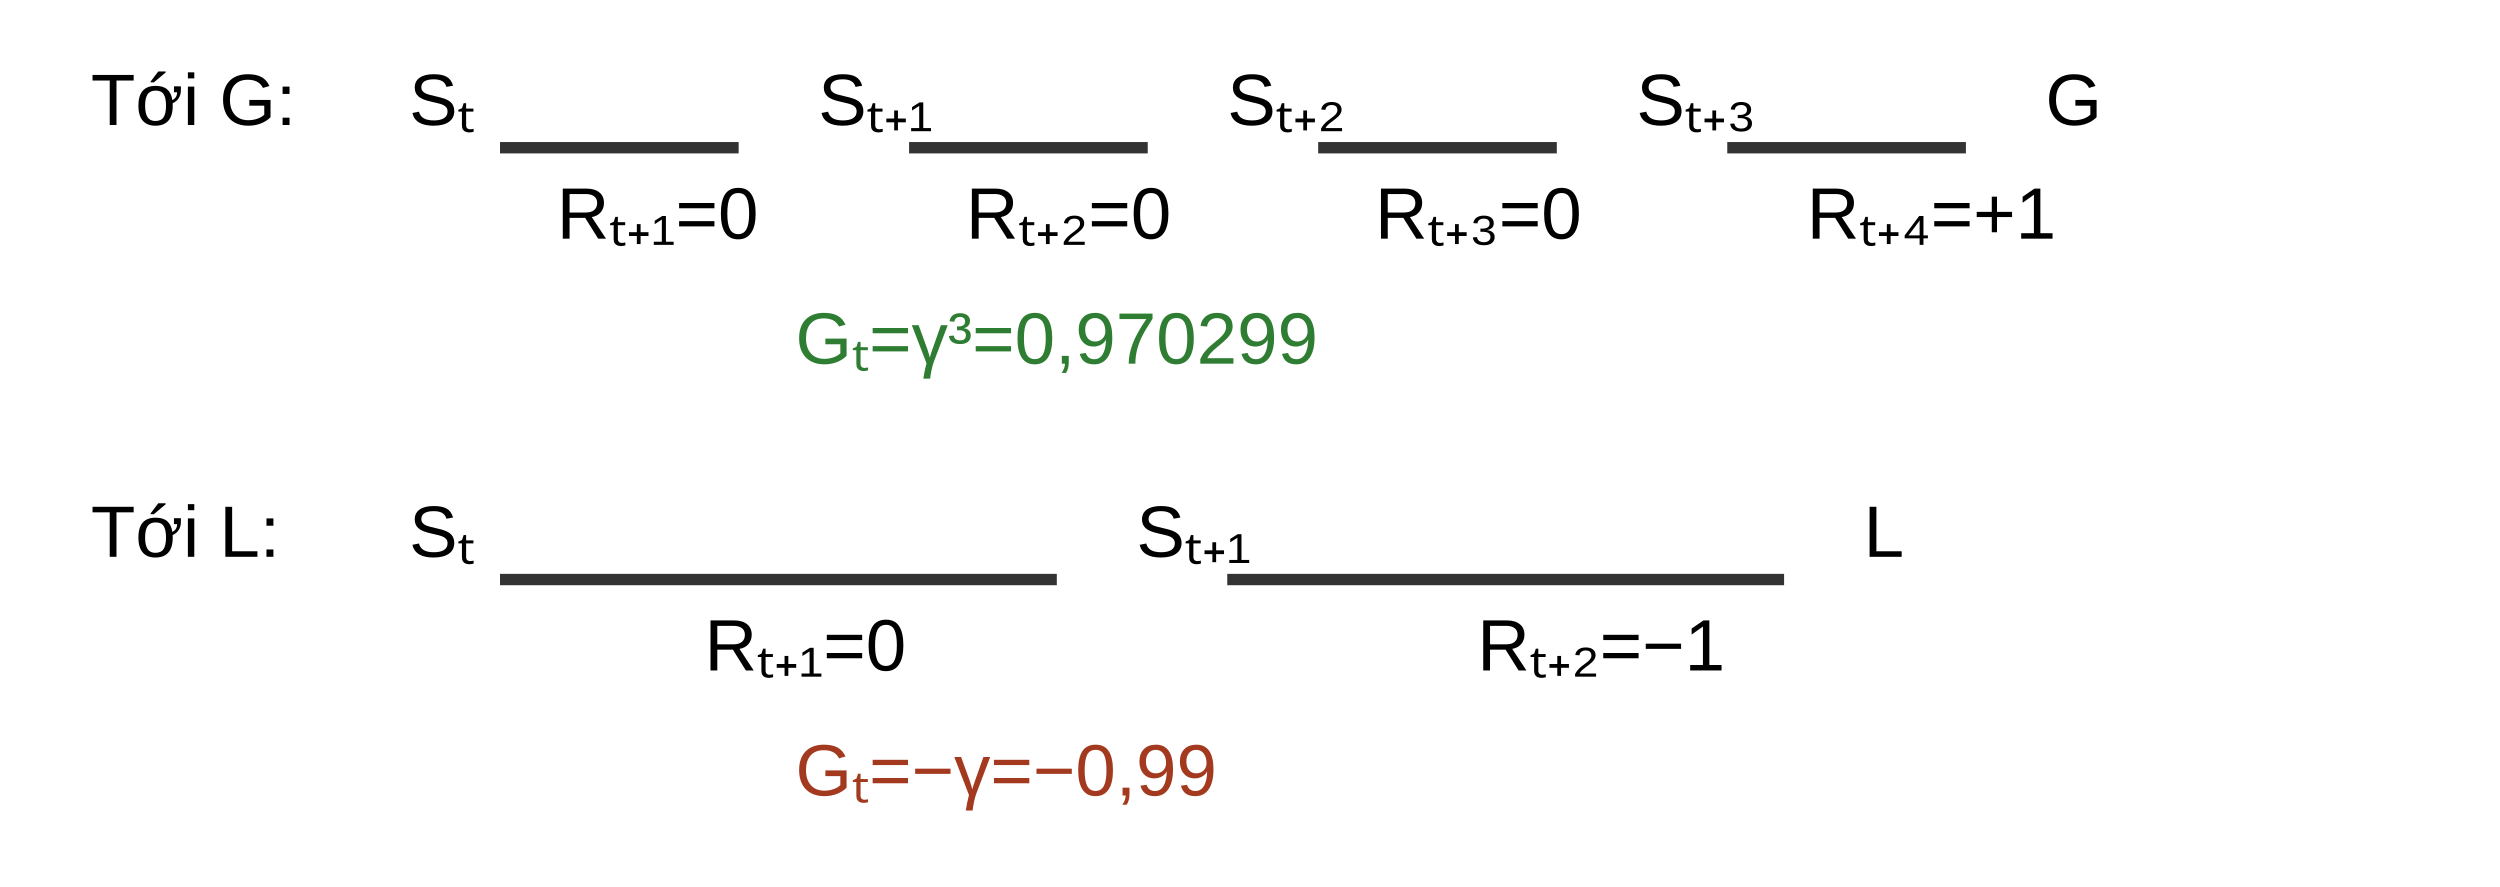
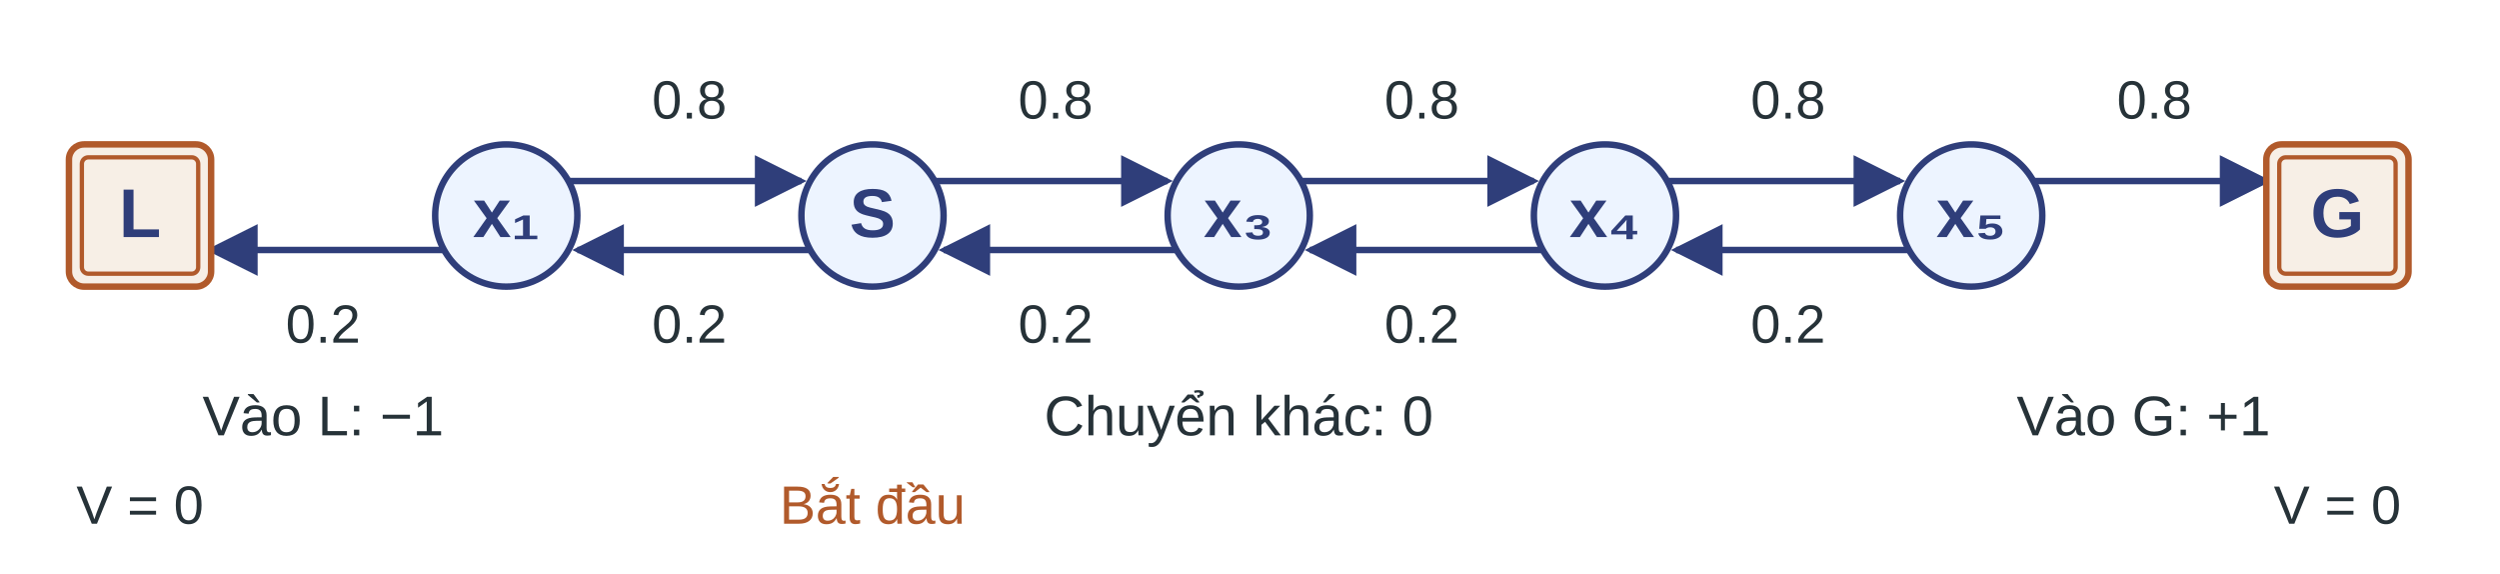
- <svg xmlns="http://www.w3.org/2000/svg" viewBox="0 0 1100 390" role="img" aria-labelledby="t d">
-   <g font-family="Arial" font-size="32">
-     <text x="40" y="55">Tới G:</text>
-     <text x="180" y="55">Sₜ</text>
-     <text x="360" y="55">Sₜ₊₁</text>
-     <text x="540" y="55">Sₜ₊₂</text>
-     <text x="720" y="55">Sₜ₊₃</text>
-     <text x="900" y="55">G</text>
-     <text x="245" y="105">Rₜ₊₁=0</text>
-     <text x="425" y="105">Rₜ₊₂=0</text>
-     <text x="605" y="105">Rₜ₊₃=0</text>
-     <text x="795" y="105">Rₜ₊₄=+1</text>
-     <text x="350" y="160" fill="#2E7D32">Gₜ=γ³=0,970299</text>
-     <text x="40" y="245">Tới L:</text>
-     <text x="180" y="245">Sₜ</text>
-     <text x="500" y="245">Sₜ₊₁</text>
-     <text x="820" y="245">L</text>
-     <text x="310" y="295">Rₜ₊₁=0</text>
-     <text x="650" y="295">Rₜ₊₂=−1</text>
-     <text x="350" y="350" fill="#A33A1F">Gₜ=−γ=−0,99</text>
-   </g>
-   <g stroke="#333" stroke-width="5">
-     <path d="M220 65H325" />
-     <path d="M400 65H505" />
-     <path d="M580 65H685" />
-     <path d="M760 65H865" />
-     <path d="M220 255H465" />
-     <path d="M540 255H785" />
+ <svg xmlns="http://www.w3.org/2000/svg" width="1160" height="266" viewBox="0 0 1160 266" role="img" aria-labelledby="title desc">
+   <defs>
+     <marker id="arr" viewBox="0 0 10 10" refX="9" refY="5" markerWidth="8" markerHeight="8" orient="auto-start-reverse">
+       <path d="M0 0 L10 5 L0 10 Z" fill="#2F3E7A" />
+     </marker>
+   </defs>
+   <g font-family="Arial, sans-serif">
+     <path d="M264 84 L372 84" stroke="#2F3E7A" stroke-width="3" fill="none" marker-end="url(#arr)" />
+     <text x="320.0" y="55" text-anchor="middle" font-size="25" fill="#263238" font-weight="400">0.8</text>
+     <path d="M206 116 L98 116" stroke="#2F3E7A" stroke-width="3" fill="none" marker-end="url(#arr)" />
+     <text x="150.0" y="159" text-anchor="middle" font-size="25" fill="#263238" font-weight="400">0.2</text>
+     <path d="M434 84 L542 84" stroke="#2F3E7A" stroke-width="3" fill="none" marker-end="url(#arr)" />
+     <text x="490.0" y="55" text-anchor="middle" font-size="25" fill="#263238" font-weight="400">0.8</text>
+     <path d="M376 116 L268 116" stroke="#2F3E7A" stroke-width="3" fill="none" marker-end="url(#arr)" />
+     <text x="320.0" y="159" text-anchor="middle" font-size="25" fill="#263238" font-weight="400">0.2</text>
+     <path d="M604 84 L712 84" stroke="#2F3E7A" stroke-width="3" fill="none" marker-end="url(#arr)" />
+     <text x="660.0" y="55" text-anchor="middle" font-size="25" fill="#263238" font-weight="400">0.8</text>
+     <path d="M546 116 L438 116" stroke="#2F3E7A" stroke-width="3" fill="none" marker-end="url(#arr)" />
+     <text x="490.0" y="159" text-anchor="middle" font-size="25" fill="#263238" font-weight="400">0.2</text>
+     <path d="M774 84 L882 84" stroke="#2F3E7A" stroke-width="3" fill="none" marker-end="url(#arr)" />
+     <text x="830.0" y="55" text-anchor="middle" font-size="25" fill="#263238" font-weight="400">0.8</text>
+     <path d="M716 116 L608 116" stroke="#2F3E7A" stroke-width="3" fill="none" marker-end="url(#arr)" />
+     <text x="660.0" y="159" text-anchor="middle" font-size="25" fill="#263238" font-weight="400">0.2</text>
+     <path d="M944 84 L1052 84" stroke="#2F3E7A" stroke-width="3" fill="none" marker-end="url(#arr)" />
+     <text x="1000.0" y="55" text-anchor="middle" font-size="25" fill="#263238" font-weight="400">0.8</text>
+     <path d="M886 116 L778 116" stroke="#2F3E7A" stroke-width="3" fill="none" marker-end="url(#arr)" />
+     <text x="830.0" y="159" text-anchor="middle" font-size="25" fill="#263238" font-weight="400">0.2</text>
+     <rect x="32" y="67" width="66" height="66" rx="7" fill="#F7EFE6" stroke="#B15A2B" stroke-width="3" />
+     <rect x="38" y="73" width="54" height="54" rx="3" fill="none" stroke="#B15A2B" stroke-width="2" />
+     <text x="65" y="110" text-anchor="middle" font-size="32" fill="#2F3E7A" font-weight="600">L</text>
+     <circle cx="235" cy="100" r="33" fill="#EDF4FF" stroke="#2F3E7A" stroke-width="3" />
+     <text x="235" y="110" text-anchor="middle" font-size="32" fill="#2F3E7A" font-weight="600">x₁</text>
+     <circle cx="405" cy="100" r="33" fill="#EDF4FF" stroke="#2F3E7A" stroke-width="3" />
+     <text x="405" y="110" text-anchor="middle" font-size="32" fill="#2F3E7A" font-weight="600">S</text>
+     <circle cx="575" cy="100" r="33" fill="#EDF4FF" stroke="#2F3E7A" stroke-width="3" />
+     <text x="575" y="110" text-anchor="middle" font-size="32" fill="#2F3E7A" font-weight="600">x₃</text>
+     <circle cx="745" cy="100" r="33" fill="#EDF4FF" stroke="#2F3E7A" stroke-width="3" />
+     <text x="745" y="110" text-anchor="middle" font-size="32" fill="#2F3E7A" font-weight="600">x₄</text>
+     <circle cx="915" cy="100" r="33" fill="#EDF4FF" stroke="#2F3E7A" stroke-width="3" />
+     <text x="915" y="110" text-anchor="middle" font-size="32" fill="#2F3E7A" font-weight="600">x₅</text>
+     <rect x="1052" y="67" width="66" height="66" rx="7" fill="#F7EFE6" stroke="#B15A2B" stroke-width="3" />
+     <rect x="1058" y="73" width="54" height="54" rx="3" fill="none" stroke="#B15A2B" stroke-width="2" />
+     <text x="1085" y="110" text-anchor="middle" font-size="32" fill="#2F3E7A" font-weight="600">G</text>
+     <text x="150" y="202" text-anchor="middle" font-size="26" fill="#263238" font-weight="400">Vào L: −1</text>
+     <text x="995" y="202" text-anchor="middle" font-size="26" fill="#263238" font-weight="400">Vào G: +1</text>
+     <text x="575" y="202" text-anchor="middle" font-size="26" fill="#263238" font-weight="400">Chuyển khác: 0</text>
+     <text x="65" y="243" text-anchor="middle" font-size="25" fill="#263238" font-weight="400">V = 0</text>
+     <text x="1085" y="243" text-anchor="middle" font-size="25" fill="#263238" font-weight="400">V = 0</text>
+     <text x="405" y="243" text-anchor="middle" font-size="25" fill="#B15A2B" font-weight="400">Bắt đầu</text>
  </g>
</svg>
